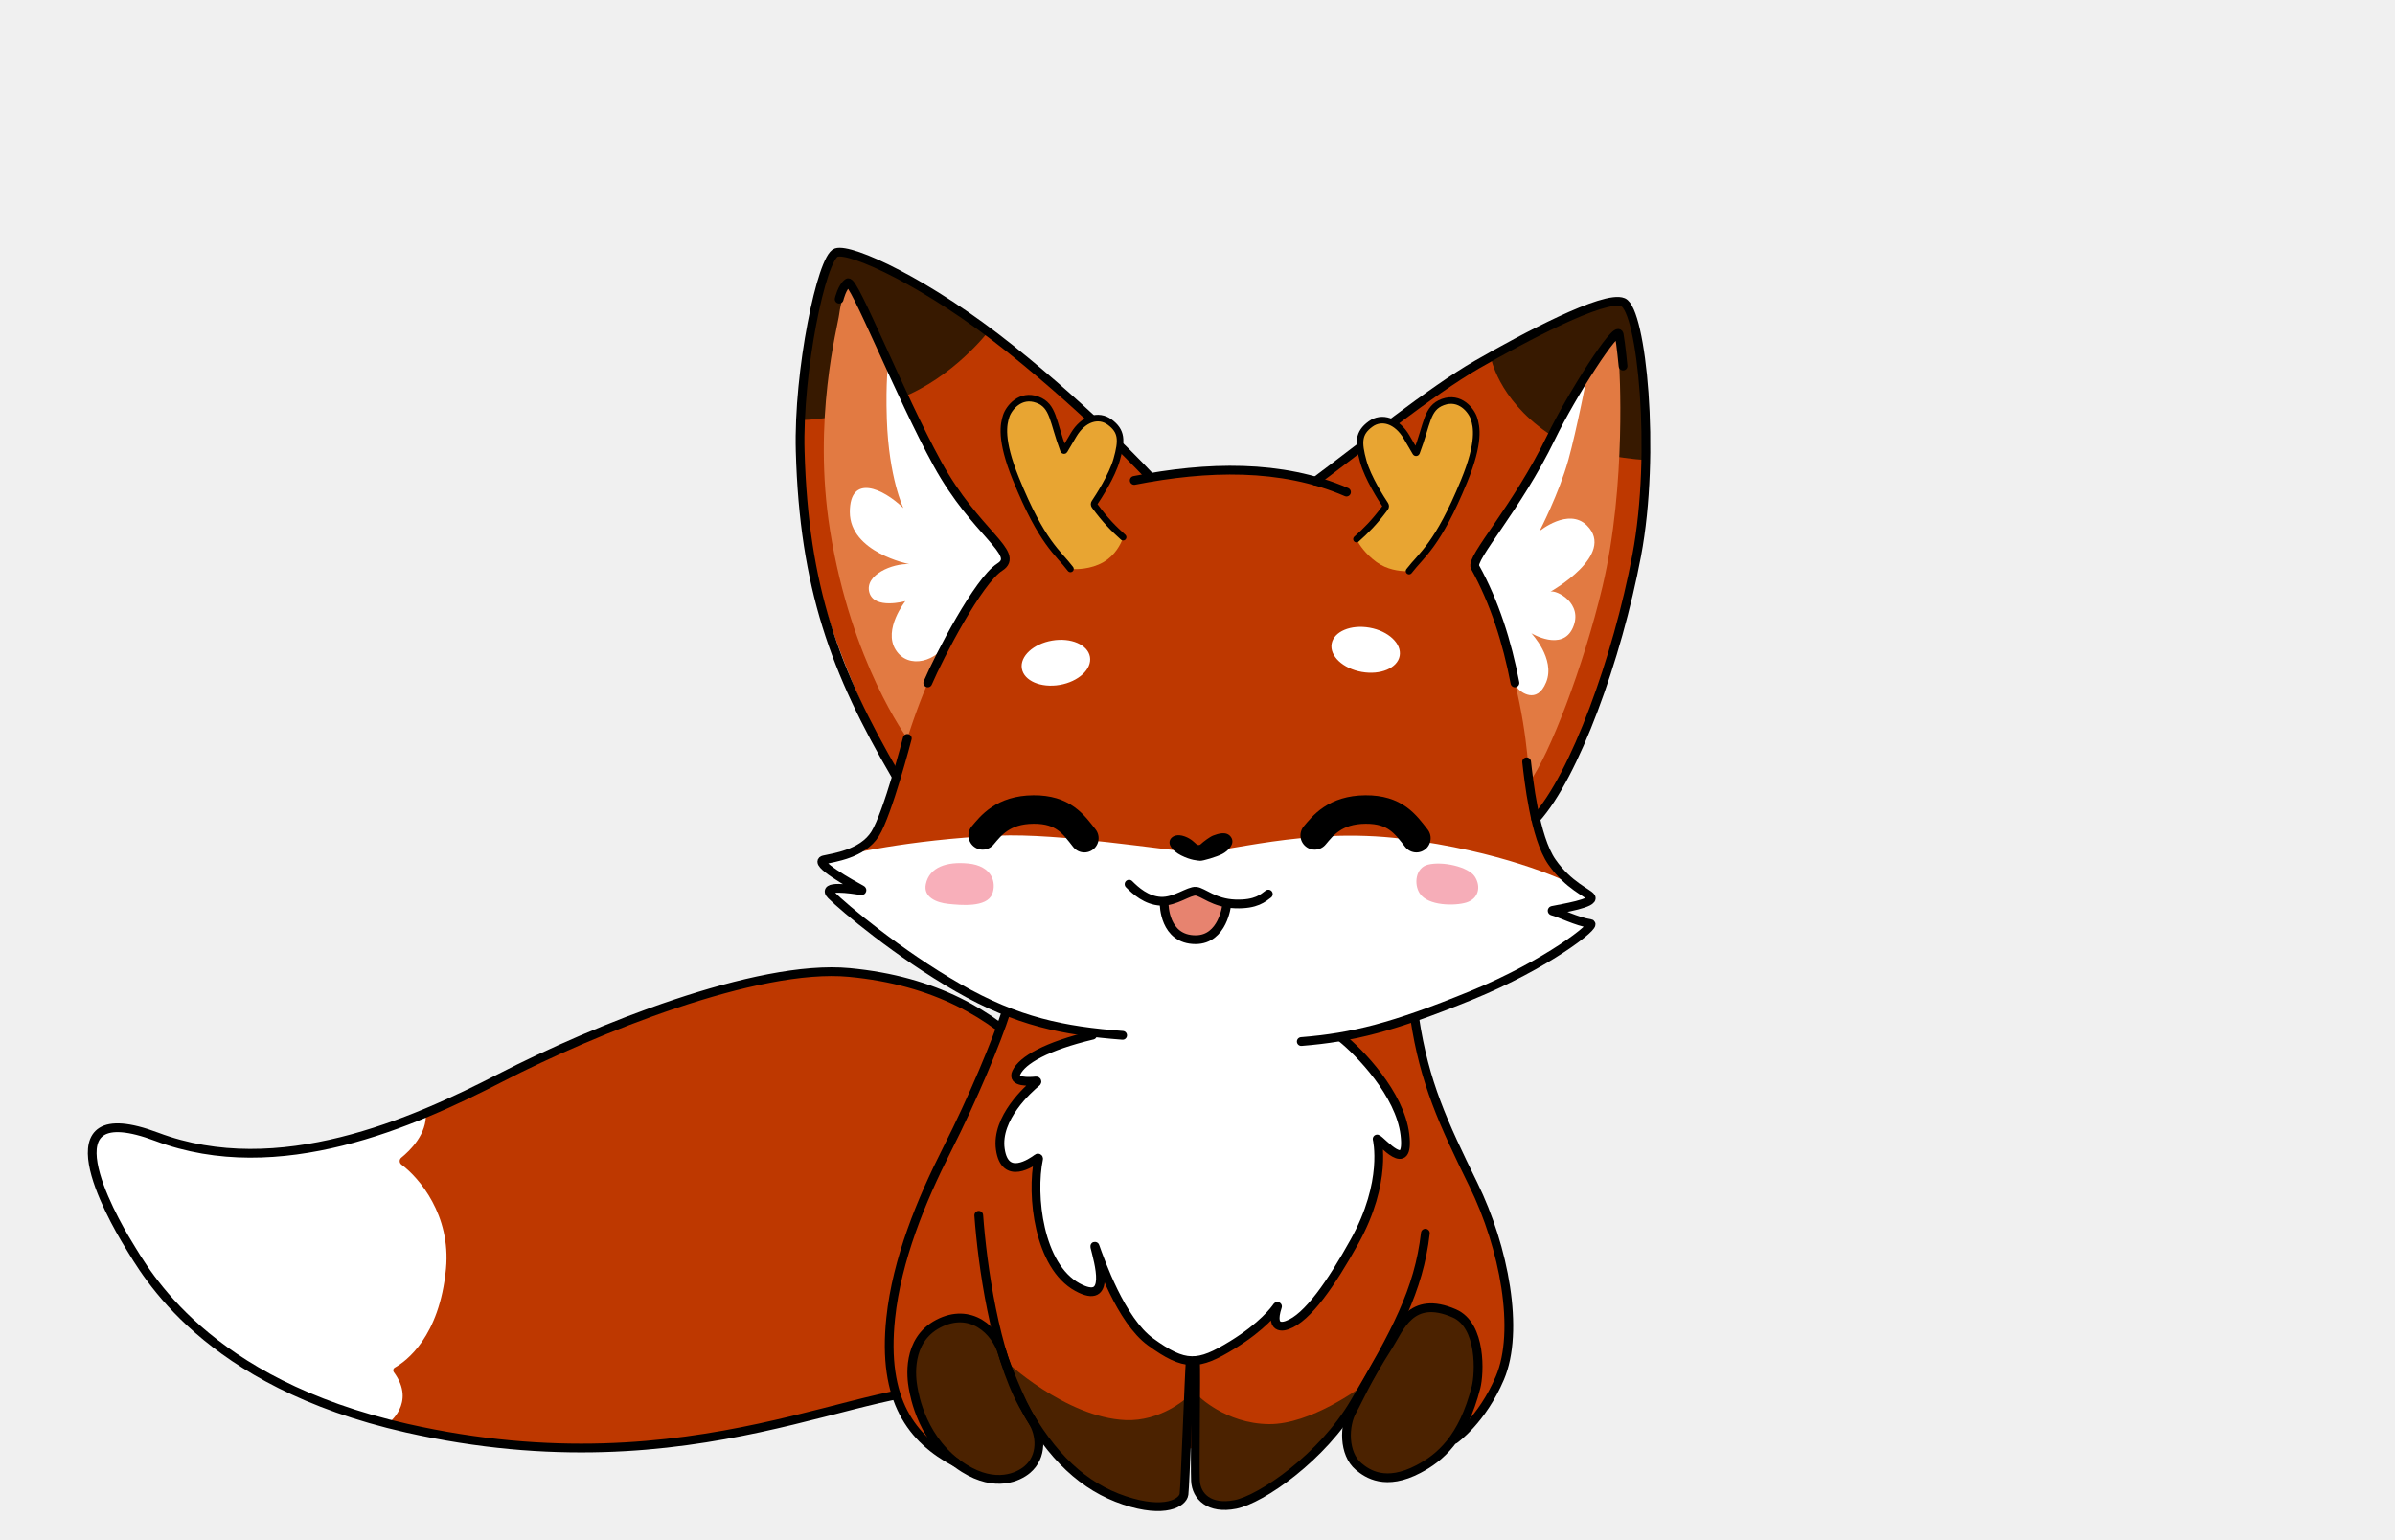
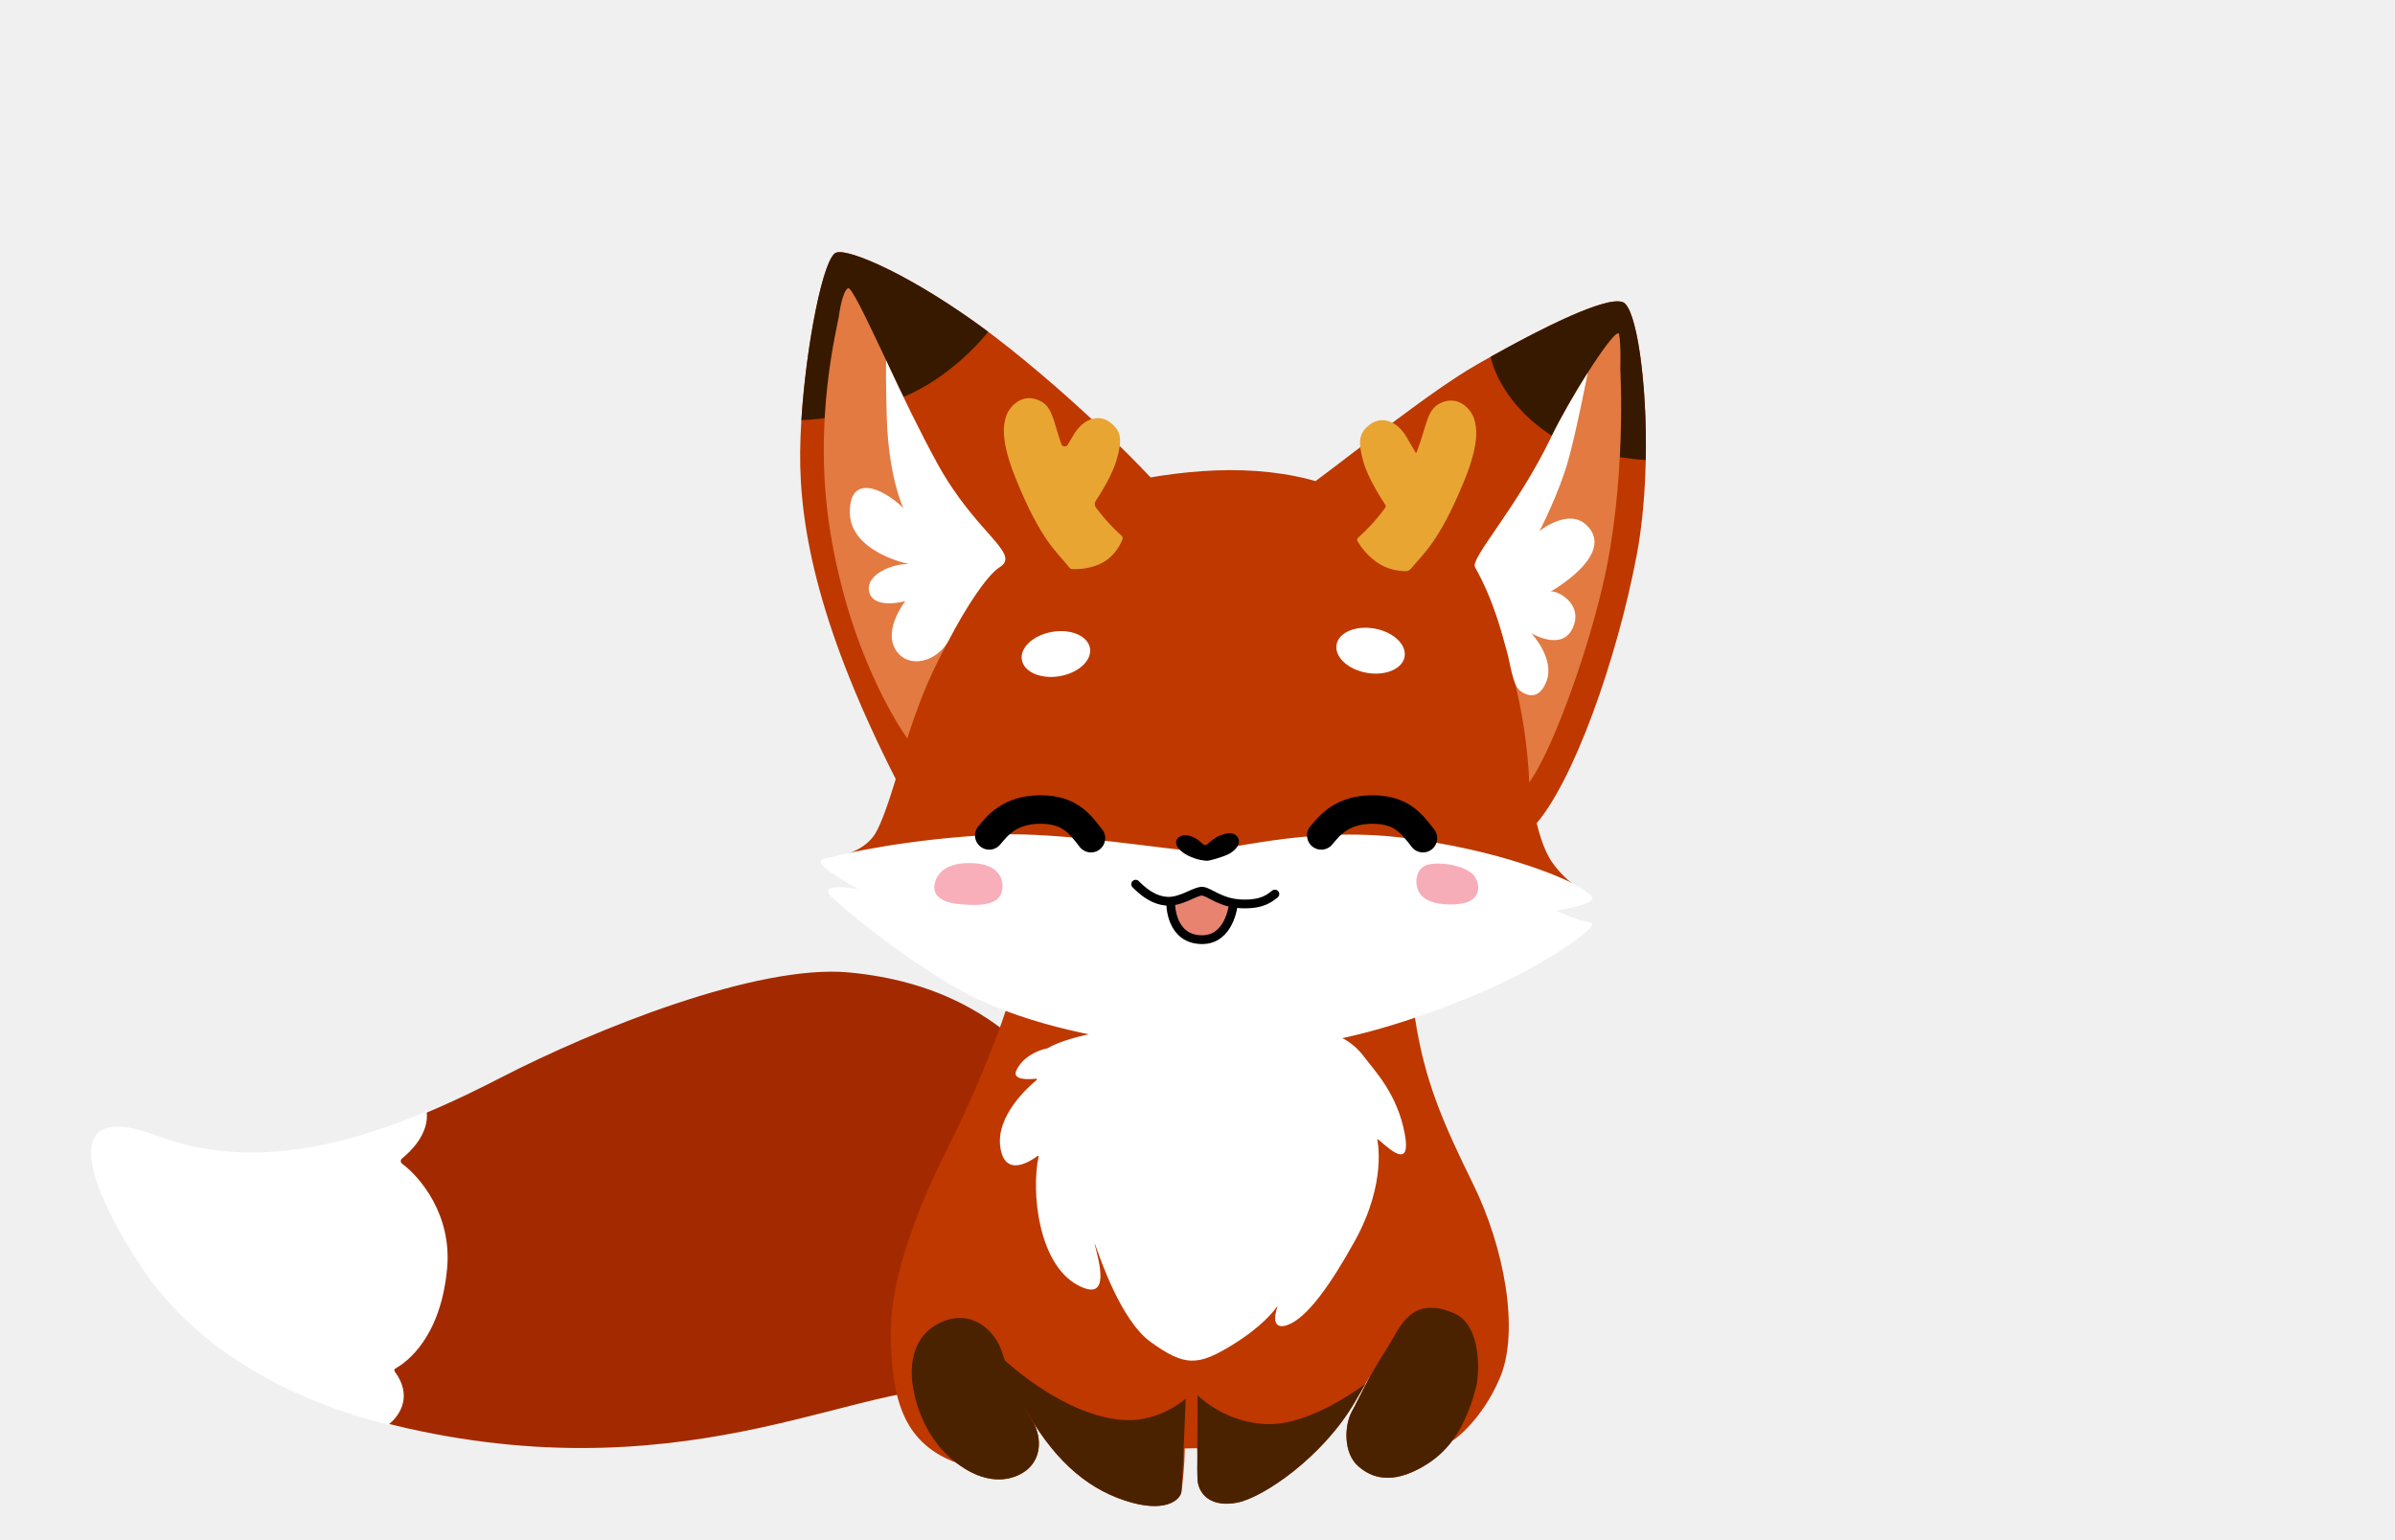
- <svg xmlns="http://www.w3.org/2000/svg" id="tails_-_vector" version="1.1" viewBox="0 0 1093.09 702.91">
+ <svg xmlns="http://www.w3.org/2000/svg" id="animated__x28_vector_x29_" version="1.1" viewBox="0 0 1093.09 702.91">
  <defs>
    <style>
      .st0 {
        fill: #e7836f;
      }

      .st1 {
        fill: #e8a532;
      }

      .st2 {
        fill: #f8afba;
      }

      .st3 {
+         stroke: #fff;
+         stroke-miterlimit: 10;
+       }
+ 
+       .st3, .st4 {
        fill: #fff;
      }

-       .st4 {
+       .st5 {
        fill: #e27a42;
      }

-       .st5 {
-         stroke-width: 3px;
+       .st6 {
+         stroke-width: 4px;
      }

-       .st5, .st6, .st7 {
+       .st6, .st7 {
        fill: none;
        stroke: #000;
        stroke-linecap: round;
        stroke-linejoin: round;
      }

-       .st6 {
-         stroke-width: 4px;
+       .st8 {
+         fill: #be3800;
      }

-       .st8 {
+       .st9 {
        fill: #f6adb8;
      }

-       .st9 {
+       .st10 {
        fill: #be3800;
      }

-       .st10 {
+       .st11 {
        fill: #4b2200;
      }

-       .st11 {
+       .st12 {
        fill: #371900;
+       }
+ 
+       .st13 {
+         fill: #a32a00;
      }

      .st7 {
        stroke-width: 13px;
      }
    </style>
  </defs>
-   <g id="_x31_41" data-name="_x31_4">
-     <path class="st9" d="M523.59,668.97c6-31,11-93-11-128s-46.27-89.56-125-97c-42.05-3.97-116.52,26.09-159.05,48.03-39.9,20.59-101.35,47.95-157,27-51.98-19.57-21,36-13,49s34.95,63.24,127,84c133,30,211.66-24.54,254-17,73.83,13.15,72.84,35.58,72.84,35.58l11.21-1.61Z" />
-     <path class="st3" d="M194.32,508.14c-38.67,16.09-81.67,26.34-122.78,10.86-51.98-19.57-21,36-13,49s33.27,60.11,118.49,81.95c0,0,13.13-9.33,2.76-23.44-.55-.74-.35-1.73.45-2.18,5.13-2.88,20.37-13.97,23.31-45.09,2.31-24.45-12.23-41.56-20.31-47.54-1.06-.78-1.11-2.34-.09-3.17,3.98-3.22,11.85-10.84,11.18-20.41Z" />
-     <path class="st6" d="M523.59,668.97c6-31,11-93-11-128s-46.27-89.56-125-97c-42.05-3.97-116.52,26.09-159.05,48.03-39.9,20.59-101.35,47.95-157,27-51.98-19.57-21,36-13,49s34.95,63.24,127,84c133,30,211.66-24.54,254-17,73.83,13.15,72.84,35.58,72.84,35.58l11.21-1.61Z" />
-     <path class="st9" d="M586.1,477.56c-34.29,2.27-61.54-1.21-61.54-1.21-17.84-2.36-42.68-6.73-65.42-15.29v-.03c-4.1,12.97-15.1,40.47-26.93,63.8-11.83,23.33-26.17,58-25.67,84.83s4.5,48.67,29.73,58.04l4.76,3.23c13.91,8.2,23.95,3.25,27.8.01,7.05-5.94,6.38-15.94,2.21-22.44l-4.16-7.17c13,23.83,27.83,37.5,46.33,43.67,18.5,6.17,25.5-.17,26-4s1.47-11.63,1.5-19.72l5.73-.11c.42,7.12-.24,6.83.1,14,.33,7.17,6.33,13.17,18.17,10.83,11.83-2.33,38.86-20.7,53.5-45.67,2.57-4.39,4.99-8.54,7.26-12.5l-5.45,10.73c-1.08,2.15-1.95,3.92-2.81,5.44-3.81,6.72-4.16,19.61,2.89,25.56,3.93,3.32,12.28,9.04,27.33,1.11,5.02-2.64,10.31-6.28,15.08-12.5.57-.74,1.36-1.05,1.36-1.05,0,0,12.44-8.67,20.67-28,9.14-21.49,2-59.56-12.09-88.3-13.79-28.13-22.35-47.48-26.77-76.89,0,0-30.21,11.68-59.59,13.63Z" />
-     <g>
-       <path class="st10" d="M546.61,637c-.08,14.5-.28,33.55-.07,38.17.33,7.17,6.33,13.17,18.17,10.83,11.83-2.33,38.86-20.7,53.5-45.67,1.69-2.88,3.31-5.66,4.87-8.35.03-.05-.02-.1-.07-.07-2.32,1.75-24.86,18.41-43.8,18.26-20-.17-32.6-13.17-32.6-13.17Z" />
-       <path class="st10" d="M458.48,620.95c2.37,7.46,5.15,14.42,8.4,20.38,13,23.83,27.83,37.5,46.33,43.67,18.5,6.17,25.5-.17,26-4,.33-2.53,1.24-25.33,1.96-42.44,0,0-11.64,10.44-27.46,9.77-27.5-1.17-55.23-27.38-55.23-27.38Z" />
+   <g id="static_happy">
+     <g id="tail_static">
+       <path id="tail_base" class="st13" d="M523.59,668.97c6-31,11-93-11-128s-46.27-89.56-125-97c-42.05-3.97-116.52,26.09-159.05,48.03-39.9,20.59-101.35,47.95-157,27-51.98-19.57-21,36-13,49s34.95,63.24,127,84c133,30,211.66-24.54,254-17,73.83,13.15,72.84,35.58,72.84,35.58l11.21-1.61Z" />
+       <path id="tail_white" class="st3" d="M194.32,508.14c-38.67,16.09-81.67,26.34-122.78,10.86-51.98-19.57-21,36-13,49,7.75,12.59,33.27,60.11,118.49,81.95,0,0,13.13-9.33,2.76-23.44-.55-.74-.35-1.73.45-2.18,5.13-2.88,20.37-13.97,23.31-45.09,2.31-24.45-12.23-41.56-20.31-47.54-1.06-.78-1.11-2.34-.09-3.17,3.98-3.22,11.85-10.84,11.18-20.41Z" />
    </g>
-     <path class="st3" d="M478.21,478.56c-5.33,1-11.67,4.44-14.33,10.11-2.17,4.62,5.95,4.14,9.02,3.81.32-.03.49.36.24.57-3.83,3.16-18.64,16.38-16.6,30.62,2.07,14.5,14.25,6.15,16.96,4.09.22-.16.57,0,.51.26-3.47,16.62.02,48.98,17.74,58.63,15.84,8.62,9.53-11.77,7.88-18.61-.02-.09.11-.13.14-.04,2.36,6.56,11.83,34.85,25.35,44.63,15.67,11.33,21.61,11.04,37.34,1.37,13.79-8.47,19.33-15.92,20.49-17.63.04-.06.12,0,.1.06-3.99,12.15,4.48,8.51,4.48,8.51,9.25-3.23,20.2-19.29,30.66-38.11,15.19-27.33,10.34-46.83,10.34-46.83,2,.67,16,16.67,12.67-2-3.33-18.67-14-29.33-18.73-35.67s-10.2-8.53-10.2-8.53c0,0-31.41-5.59-70.24-5.59-48.57,0-63.83,10.33-63.83,10.33Z" />
-     <g>
-       <path class="st10" d="M457.61,618.13c-3.18-10.95-14.73-21.46-29.4-13.8-14.67,7.67-12.17,25.17-11.5,29,.67,3.83,4.17,25,23.33,37,14.42,9.03,24.85,3.92,28.78.61,7.05-5.94,6.38-15.94,2.21-22.44-5.47-8.54-12.5-27.18-13.43-30.37Z" />
-       <path class="st10" d="M633.7,614.47c5.11-7.99,10.1-23.58,30.07-14.85,12.56,5.49,11.5,27.49,9.91,33.71-6.01,23.57-16.63,32.27-26.24,37.33-15.05,7.93-23.4,2.2-27.33-1.11-7.05-5.94-6.7-18.84-2.89-25.56,2.93-5.16,6.05-13.2,16.48-29.53Z" />
+     <g id="body">
+       <g id="body_base">
+         <path class="st10" d="M586.1,477.56c-34.29,2.27-61.54-1.21-61.54-1.21-17.84-2.36-42.68-6.73-65.42-15.29v-.03c-4.1,12.97-15.1,40.47-26.93,63.8-11.83,23.33-26.17,58-25.67,84.83s4.5,48.67,29.73,58.04l4.76,3.23c13.91,8.2,23.95,3.25,27.8.01,7.05-5.94,6.38-15.94,2.21-22.44l-4.16-7.17c13,23.83,27.83,37.5,46.33,43.67,18.5,6.17,25.5-.17,26-4s1.47-11.63,1.5-19.72l5.73-.11c.42,7.12-.24,6.83.1,14,.33,7.17,6.33,13.17,18.17,10.83,11.83-2.33,38.86-20.7,53.5-45.67,2.57-4.39,4.99-8.54,7.26-12.5l-5.45,10.73c-1.08,2.15-1.95,3.92-2.81,5.44-3.81,6.72-4.16,19.61,2.89,25.56,3.93,3.32,12.28,9.04,27.33,1.11,5.02-2.64,10.31-6.28,15.08-12.5.57-.74,1.36-1.05,1.36-1.05,0,0,12.44-8.67,20.67-28,9.14-21.49,2-59.56-12.09-88.3s-22.35-47.48-26.77-76.89c0,0-30.21,11.68-59.59,13.63Z" />
+       </g>
+       <g id="feet_front">
+         <path class="st11" d="M546.61,637c-.08,14.5-.28,33.55-.07,38.17.33,7.17,6.33,13.17,18.17,10.83,11.83-2.33,38.86-20.7,53.5-45.67,1.69-2.88,3.31-5.66,4.87-8.35.03-.05-.02-.1-.07-.07-2.32,1.75-24.86,18.41-43.8,18.26-20-.17-32.6-13.17-32.6-13.17Z" />
+         <path class="st11" d="M458.48,620.95c2.37,7.46,5.15,14.42,8.4,20.38,13,23.83,27.83,37.5,46.33,43.67,18.5,6.17,25.5-.17,26-4,.33-2.53,1.24-25.33,1.96-42.44,0,0-11.64,10.44-27.46,9.77-27.5-1.17-55.23-27.38-55.23-27.38Z" />
+       </g>
+       <path id="chest" class="st4" d="M478.21,478.56c-5.33,1-11.67,4.44-14.33,10.11-2.17,4.62,5.95,4.14,9.02,3.81.32-.03.49.36.24.57-3.83,3.16-18.64,16.38-16.6,30.62,2.07,14.5,14.25,6.15,16.96,4.09.22-.16.57,0,.51.26-3.47,16.62.02,48.98,17.74,58.63,15.84,8.62,9.53-11.77,7.88-18.61-.02-.09.11-.13.14-.04,2.36,6.56,11.83,34.85,25.35,44.63,15.67,11.33,21.61,11.04,37.34,1.37,13.79-8.47,19.33-15.92,20.49-17.63.04-.06.12,0,.1.06-3.99,12.15,4.48,8.51,4.48,8.51,9.25-3.23,20.2-19.29,30.66-38.11,15.19-27.33,10.34-46.83,10.34-46.83,2,.67,16,16.67,12.67-2-3.33-18.67-14-29.33-18.73-35.67-4.73-6.33-10.2-8.53-10.2-8.53,0,0-31.41-5.59-70.24-5.59-48.57,0-63.83,10.33-63.83,10.33Z" />
+       <g id="feet_back">
+         <path class="st11" d="M457.61,618.13c-3.18-10.95-14.73-21.46-29.4-13.8-14.67,7.67-12.17,25.17-11.5,29,.67,3.83,4.17,25,23.33,37,14.42,9.03,24.85,3.92,28.78.61,7.05-5.94,6.38-15.94,2.21-22.44-5.47-8.54-12.5-27.18-13.43-30.37Z" />
+         <path class="st11" d="M633.7,614.47c5.11-7.99,10.1-23.58,30.07-14.85,12.56,5.49,11.5,27.49,9.91,33.71-6.01,23.57-16.63,32.27-26.24,37.33-15.05,7.93-23.4,2.2-27.33-1.11-7.05-5.94-6.7-18.84-2.89-25.56,2.93-5.16,6.05-13.2,16.48-29.53Z" />
+       </g>
    </g>
-     <path class="st9" d="M671.16,454.58c34.92-14.28,58.02-32.45,54.72-32.92-6.22-.89-14.17-5.01-17.37-5.75-.15-.04-.15-.25,0-.28,4.39-.94,19.48-3.25,17.59-6.08-1.33-2-10.19-5.15-17.78-16-7.93-11.34-10.67-38.22-11.56-45.78l4.12,26.07c17.78-19.56,37.22-73.19,46.11-120.3,8.89-47.11,2.22-112-6.22-115.56-8.44-3.56-45.78,16.44-66.67,28.44-20.89,12-52.89,37.78-73.66,53.22l14.1,5.01c-29.78-12.89-63.8-11.8-96.89-5.33l7.48-1.36s-26.14-28.42-63.92-58.64c-37.78-30.22-72.89-46.22-79.56-44s-16,54.22-16.44,90.67c-.44,36.44,9.04,80.15,43.56,148l5.33-16.89s-8.89,34.22-14.67,43.56c-5.78,9.33-19.27,10.88-23.44,11.9-5.08,1.24,12.4,11,17.3,13.66.23.12.1.46-.15.42-4.58-.78-18.58-2.83-13.72,2.03,5.78,5.78,30.67,26.67,57.78,42.22,27.11,15.56,57.7,19.09,83.75,23.4,12.96,2.14,34.59,3.55,63.91,1.95,34.49-1.89,68.29-14.3,86.28-21.65Z" />
-     <path class="st3" d="M717.67,403.83c4.61,2.47,7.66,4.57,8.43,5.72,1.89,2.83-13.2,5.14-17.59,6.08-.15.03-.15.25,0,.28,3.2.73,11.15,4.86,17.37,5.75,3.3.47-19.79,18.69-54.72,32.92-35.39,14.42-61.52,20.83-85.05,22.97-34.22,3.11-61.54-1.21-61.54-1.21-23.85-3.16-60.24-9.91-87.35-25.46-27.11-15.56-52-36.44-57.78-42.22-4.86-4.86,9.14-2.8,13.72-2.03.25.04.37-.3.15-.42-4.91-2.66-22.39-12.42-17.3-13.66,1.67-.41,4.82-.9,8.38-1.94,0,0,29.98-7.31,70.86-9.09,28.46-1.23,76.11,6.68,90.3,7.57,12.34.78,49.68-11.71,94.51-6.13s72.75,18.24,77.62,20.85Z" />
-     <g>
-       <path class="st11" d="M680.37,162.88c21.36-11.98,52.74-28.11,60.4-24.88,6,2.52,11.09,35.96,10.37,72.01,0,0-28.79-1.29-44.92-12.45-22.78-15.78-25.85-34.67-25.85-34.67Z" />
-       <path class="st11" d="M365.77,191.78c2.17-34.41,10.05-74.51,15.89-76.45,6.06-2.02,35.64,11.02,69.35,36.12,0,0-15.77,20.74-40.02,30.32-25.33,10.01-45.22,10.01-45.22,10.01Z" />
-     </g>
-     <g>
-       <path class="st4" d="M691.43,311.78c-4.74-19.31-9.39-37.04-18.22-52.89-2.22-3.99,19.11-26.91,34.67-59.11,9.34-19.34,30.22-52,31.11-47.11s0,13.78,0,13.78c0,0,3.56,54.31-7.62,101.41-8.64,36.41-24.28,77.06-33.44,89.38,0,0-.27-20.13-6.5-45.46Z" />
-       <path class="st4" d="M382.99,143.58s1.33-10.22,4-12,23.56,48.64,40.89,80.19c17.48,31.82,38.22,40.89,28.44,47.11-9.78,6.22-27.56,40.44-32.89,52.89-5.33,12.44-9.33,25.33-9.33,25.33,0,0-25.64-34.58-35.27-94.96-8.08-50.64,3.53-93.21,4.16-98.57Z" />
-     </g>
-     <g>
-       <path class="st3" d="M405.43,165.61c7,15.33,15.05,32.69,22.45,46.16,17.48,31.82,38.22,40.89,28.44,47.11-6.26,3.98-16.03,19.33-23.26,33.33-5.08,9.84-18.52,13.71-24.3,4.41-5.78-9.29,4.44-22.18,4.44-22.18,0,0-14.22,4-16.44-4-2.22-8,10.67-13.33,18.22-12.89,0,0-27.12-5.33-27.11-23.79,0-17.55,15.11-10.93,24.44-1.79,0,0-6.67-13.77-7.56-40.64-.57-17.33.66-25.72.66-25.72Z" />
-       <path class="st3" d="M715.79,210.01c-4.27,15.38-13.14,32.44-13.14,32.44,0,0,13.23-10.88,21.62-2.56,13.47,13.37-16.61,30.22-16.61,30.22,2.67-.89,15.11,5.33,10.22,16.44-4.89,11.11-18.99,2.54-18.99,2.54,0,0,11.12,11.68,6.79,22.35-4.33,10.67-12.02,3.78-12.02,3.78-3.31-2.57-3.83-10.24-4.32-15.32-.65-6.7-7.29-25.17-16.12-41.01-2.22-3.99,19.11-26.91,34.67-59.11,4.21-8.71,10.75-20.11,16.76-29.58,0,0-5.03,26.05-8.85,39.81Z" />
-     </g>
-     <g>
-       <path class="st6" d="M408.77,354c-27.63-47.29-41.82-85.72-43.56-148-1.02-36.43,9.78-88.44,16.44-90.67s41.78,13.78,79.56,44c37.78,30.22,63.92,58.64,63.92,58.64" />
-       <path class="st6" d="M517.66,219.33c33.09-6.47,67.11-7.56,96.89,5.33" />
-       <path class="st6" d="M600.45,219.66c20.77-15.44,52.77-41.22,73.66-53.22,20.89-12,58.22-32,66.67-28.44,8.44,3.56,15.11,68.44,6.22,115.56-8.89,47.11-28.33,100.74-46.11,120.3" />
-       <path class="st6" d="M691.43,311.78c-3.56-18.67-9.39-37.04-18.22-52.89-2.22-3.99,19.11-26.91,34.67-59.11,9.34-19.34,30.22-52,31.11-47.11s1.78,14.44,1.78,14.44" />
-       <path class="st6" d="M593.9,475.51c23.56-1.89,41.87-6.51,77.26-20.92,34.94-14.23,58.02-32.45,54.72-32.92-6.22-.89-14.17-5.01-17.37-5.75-.15-.04-.15-.25,0-.28,4.39-.94,19.48-3.25,17.59-6.08-1.33-2-10.19-5.15-17.78-16-7.93-11.34-10.67-38.22-11.56-45.78" />
-       <path class="st6" d="M414.1,337.11s-8.89,34.22-14.67,43.56c-5.78,9.33-19.27,10.88-23.44,11.9-5.08,1.24,12.4,11,17.3,13.66.23.12.1.46-.15.42-4.58-.78-18.58-2.83-13.72,2.03,5.78,5.78,30.67,26.67,57.78,42.22,27.11,15.56,48.18,19.72,75.17,21.78" />
-       <path class="st6" d="M423.43,311.78c5.33-12.44,23.11-46.67,32.89-52.89,9.78-6.22-10.96-15.29-28.44-47.11-17.33-31.56-38.22-84.44-40.89-82.67-2.67,1.78-4,7.47-4,7.47" />
-       <path class="st6" d="M459.16,462.03c-4.11,12.97-15.11,39.47-26.95,62.8-11.83,23.33-22.85,50.19-25.68,76.88-4,37.67,9.6,55.4,29.74,66" />
-       <path class="st6" d="M446.71,554.83c1.67,22.67,7.17,62.67,20.17,86.5s27.83,37.5,46.33,43.67c18.5,6.17,26.68,1.02,27.18-2.82s2.33-54.33,2.83-60.83" />
-       <path class="st6" d="M545.63,621.18c.33,5.83-.33,47.67,0,54.83.33,7.17,6.33,13.17,18.17,10.83,11.83-2.33,39.77-21.54,54.41-46.51,18.67-31.83,29.33-51.17,32.33-77.33" />
-       <path class="st6" d="M457.61,618.13c-3.18-10.95-14.73-21.46-29.4-13.8-14.67,7.67-12.17,25.17-11.5,29,.67,3.83,4.17,25,23.33,37,14.42,9.03,24.85,3.92,28.78.61,7.05-5.94,6.38-15.94,2.21-22.44-5.47-8.54-12.5-27.18-13.43-30.37Z" />
-       <path class="st6" d="M645.69,464.93c4.42,29.4,12.98,47.75,26.77,75.89,14.09,28.74,21.23,66.8,12.09,88.3-8.22,19.33-20.67,28-20.67,28" />
-       <path class="st6" d="M633.7,614.47c5.11-7.99,10.1-23.58,30.07-14.85,12.56,5.49,11.5,27.49,9.91,33.71-6.01,23.57-16.63,32.27-26.24,37.33-15.05,7.93-23.4,2.2-27.33-1.11-7.05-5.94-6.7-18.84-2.89-25.56,2.93-5.16,6.05-13.2,16.48-29.53Z" />
-       <path class="st6" d="M612.28,473.81c8.05,6.44,26.7,25.56,28.93,44.19,2.25,18.83-10.67,2.67-12.67,2,0,0,4.85,19.49-10.34,46.83-10.46,18.83-21.41,34.88-30.66,38.11,0,0-8.47,3.64-4.48-8.51.02-.06-.06-.11-.1-.06-1.16,1.71-6.7,9.16-20.49,17.63-15.73,9.67-21.68,9.96-37.34-1.37-13.52-9.78-23-37.07-25.35-43.63-.03-.09-.17-.05-.14.04,1.65,6.84,7.96,27.22-7.88,18.61-17.72-9.64-21.21-42-17.74-58.63.06-.27-.3-.43-.51-.26-2.71,2.06-14.89,10.41-16.96-4.09-2.03-14.24,12.77-27.46,16.6-30.62.25-.2.08-.6-.24-.57-3.08.33-11.2.81-9.02-3.81,2.67-5.67,13.67-12.06,34.75-17.06" />
-     </g>
-     <path class="st2" d="M441.88,394.22c-9.74-.96-17.71,1.63-19.33,9.44-1.22,5.89,4.78,8.44,10.3,9s17.48,1.78,20-4.49c2.07-5.16,0-12.87-10.96-13.96Z" />
-     <path class="st8" d="M651.64,394.77c6.67-1.71,18.48.92,21.43,5.38s1.91,10.11-3.83,11.88c-5.1,1.58-17.48,1.64-21.27-4.17-2.77-4.25-1.88-11.67,3.67-13.09Z" />
-     <g>
-       <path d="M548.04,385.41c-.53.51-1.35.52-1.92.05-.94-.78-2.35-2.47-5.35-3.58-3.46-1.28-5.69-.17-6.56,1.22-1.44,2.33.87,5.42,4.89,7.44,4.46,2.25,7.56,2.33,8.67,2.44s7.56-1.78,10.11-3.11,6-4.59,4-7.63-6.06-1.56-8.17-.78c-1.44.53-4.44,2.76-5.67,3.93Z" />
-       <g id="Happy_face">
-         <g id="happy_eyes">
-           <path class="st7" d="M494.92,382.67c-5-6.38-9.64-13.18-23.21-13.09-14.04.09-19.54,7.5-23.21,11.83" />
-           <path class="st7" d="M646.45,382.67c-5-6.38-9.64-13.18-23.21-13.09-14.04.09-19.54,7.5-23.21,11.83" />
+     <g id="head">
+       <g id="head_base">
+         <path class="st8" d="M671.16,454.58c34.92-14.28,58.02-32.45,54.72-32.92-6.22-.89-14.17-5.01-17.37-5.75-.15-.04-.15-.25,0-.28,4.39-.94,19.48-3.25,17.59-6.08-1.33-2-10.19-5.15-17.78-16-7.93-11.34-10.67-38.22-11.56-45.78l3.47,29.34c17.78-19.56,37.86-76.46,46.75-123.57,8.89-47.11,2.22-112-6.22-115.56-8.44-3.56-45.78,16.44-66.67,28.44-20.89,12-52.89,37.78-73.66,53.22l14.1,5.01c-29.78-12.89-63.8-11.8-96.89-5.33l7.48-1.36s-26.14-28.42-63.92-58.64c-37.78-30.22-72.89-46.22-79.56-44s-16,54.22-16.44,90.67c-.44,36.44,9.38,82.38,43.9,150.24l4.99-19.13s-8.89,34.22-14.67,43.56c-5.78,9.33-19.27,10.88-23.44,11.9-5.08,1.24,12.4,11,17.3,13.66.23.12.1.46-.15.42-4.58-.78-18.58-2.83-13.72,2.03,5.78,5.78,30.67,26.67,57.78,42.22,27.11,15.56,57.7,19.09,83.75,23.4,12.96,2.14,34.59,3.55,63.91,1.95,34.49-1.89,68.29-14.3,86.28-21.65Z" />
+       </g>
+       <g id="face_white">
+         <path class="st3" d="M717.67,403.83c4.61,2.47,7.66,4.57,8.43,5.72,1.89,2.83-13.2,5.14-17.59,6.08-.15.03-.15.25,0,.28,3.2.73,11.15,4.86,17.37,5.75,3.3.47-19.79,18.69-54.72,32.92-35.39,14.42-61.52,20.83-85.05,22.97-34.22,3.11-61.54-1.21-61.54-1.21-23.85-3.16-60.24-9.91-87.35-25.46-27.11-15.56-52-36.44-57.78-42.22-4.86-4.86,9.14-2.8,13.72-2.03.25.04.37-.3.15-.42-4.91-2.66-22.39-12.42-17.3-13.66,1.67-.41,4.82-.9,8.38-1.94,0,0,29.98-7.31,70.86-9.09,28.46-1.23,76.11,6.68,90.3,7.57,12.34.78,49.68-11.71,94.51-6.13,44.82,5.57,72.75,18.24,77.62,20.85Z" />
+       </g>
+       <g id="ears">
+         <g id="ears_tips">
+           <path class="st12" d="M680.37,162.88c21.36-11.98,52.74-28.11,60.4-24.88,6,2.52,11.09,35.96,10.37,72.01,0,0-28.79-1.29-44.92-12.45-22.78-15.78-25.85-34.67-25.85-34.67Z" />
+           <path class="st12" d="M365.77,191.78c2.17-34.41,10.05-74.51,15.89-76.45,6.06-2.02,35.64,11.02,69.35,36.12,0,0-15.77,20.74-40.02,30.32-25.33,10.01-45.22,10.01-45.22,10.01Z" />
        </g>
-         <g id="happy_mouth">
-           <path class="st0" d="M531.33,412.69s-.08,16.31,14.34,16.31c12.53,0,14.19-15.84,14.19-15.84l-13.99-6.27-14.55,5.8Z" />
-           <path class="st6" d="M531.33,412.69s-.08,16.31,14.34,16.31c12.53,0,14.19-15.84,14.19-15.84" />
-           <path class="st6" d="M515.32,403.67c3,3,7.89,7.44,14.44,7.78s12.89-4.89,16.11-4.56,8.22,5.44,17.89,5.78,12.78-2.78,15.11-4.5" />
+         <g id="ears_inner">
+           <path class="st5" d="M691.43,311.78c-4.74-19.31-9.39-37.04-18.22-52.89-2.22-3.99,19.11-26.91,34.67-59.11,9.34-19.34,30.22-52,31.11-47.11s.54,16,.54,16c0,0,3.02,52.09-8.16,99.19-8.64,36.41-24.28,77.06-33.44,89.38,0,0-.27-20.13-6.5-45.46Z" />
+           <path class="st5" d="M382.99,143.58s1.33-10.22,4-12c2.67-1.78,23.56,48.64,40.89,80.19,17.48,31.82,38.22,40.89,28.44,47.11-9.78,6.22-27.56,40.44-32.89,52.89-5.33,12.44-9.33,25.33-9.33,25.33,0,0-25.64-34.58-35.27-94.96-8.08-50.64,3.53-93.21,4.16-98.57Z" />
+         </g>
+         <g id="ears_white">
+           <path class="st4" d="M404.43,164.61c7,15.33,16.05,33.69,23.45,47.16,17.48,31.82,38.22,40.89,28.44,47.11-6.26,3.98-16.03,19.33-23.26,33.33-5.08,9.84-18.52,13.71-24.3,4.41s4.44-22.18,4.44-22.18c0,0-14.22,4-16.44-4-2.22-8,10.67-13.33,18.22-12.89,0,0-27.12-5.33-27.11-23.79,0-17.55,15.11-10.93,24.44-1.79,0,0-6.67-13.77-7.56-40.64-.57-17.33-.34-26.72-.34-26.72Z" />
+           <path class="st4" d="M715.79,210.01c-4.27,15.38-13.14,32.44-13.14,32.44,0,0,13.23-10.88,21.62-2.56,13.47,13.37-16.61,30.22-16.61,30.22,2.67-.89,15.11,5.33,10.22,16.44-4.89,11.11-18.99,2.54-18.99,2.54,0,0,11.12,11.68,6.79,22.35-4.33,10.67-12.02,3.78-12.02,3.78-3.31-2.57-4.45-12.77-5.84-17.68-2.63-9.27-5.77-22.8-14.6-38.65-2.22-3.99,19.11-26.91,34.67-59.11,4.21-8.71,10.75-20.11,16.76-29.58,0,0-5.03,26.05-8.85,39.81Z" />
+         </g>
+       </g>
+       <g id="cheeks">
+         <path class="st2" d="M445.88,394.22c-9.74-.96-17.71,1.63-19.33,9.44-1.22,5.89,4.78,8.44,10.3,9,5.74.58,17.48,1.78,20-4.49,2.07-5.16,0-12.87-10.96-13.96Z" />
+         <path class="st9" d="M651.64,394.77c6.67-1.71,18.48.92,21.43,5.38s1.91,10.11-3.83,11.88c-5.1,1.58-17.48,1.64-21.27-4.17-2.77-4.25-1.88-11.67,3.67-13.09Z" />
+       </g>
+       <g id="eyebrows">
+         <ellipse class="st4" cx="625.48" cy="297.03" rx="10.26" ry="15.77" transform="translate(223.22 860.62) rotate(-79.88)" />
+         <ellipse class="st4" cx="481.93" cy="298.57" rx="15.77" ry="10.26" transform="translate(-43.68 86.13) rotate(-9.77)" />
+       </g>
+       <g id="antlers">
+         <g>
+           <path class="st1" d="M489.19,259.79c-.4-.02-.76-.23-1.01-.54-5.65-7.25-12.84-11.79-24.56-40.71-7.27-17.94-5.57-24.94-4.38-28.61,1.19-3.67,6.43-10.35,14.26-7.43,6.88,2.57,6.91,8.72,10.87,20.21.45,1.32,2.25,1.52,2.96.31.63-1.07,1.5-2.53,2.67-4.5,4.44-7.46,11.38-9.57,16.46-5.83,5.58,4.11,5.7,8.32,3.21,17.13-1.96,6.9-7.35,15.51-9.58,18.91-.6.9-.56,2.08.09,2.95,4.42,5.95,8.01,9.55,11.75,12.95.42.39.58.99.38,1.53-.79,2.1-3.24,7.36-8.75,10.51-5.82,3.33-12.33,3.24-14.35,3.12Z" />
+           <path class="st1" d="M619.74,245.57c3.95-3.56,7.72-7.31,12.48-13.77.29-.39.31-.93.04-1.33-1.73-2.59-7.92-12.2-10.03-19.76-2.45-8.82-2.31-13.03,3.29-17.11,5.11-3.72,12.03-1.58,16.43,5.91,2.73,4.64,3.76,6.42,4.15,7.1.1.17.35.14.42-.04,5.08-13.31,4.57-20.27,12-23,7.84-2.88,13.05,3.82,14.22,7.5s2.83,10.68-4.52,28.59c-11.51,28.04-18.65,33.09-24.26,39.98-.61.75-1.53,1.16-2.49,1.14-2.72-.06-8.4-.64-13.26-4.2-5.17-3.79-7.79-7.97-8.71-9.66-.24-.44-.14-.99.23-1.32Z" />
        </g>
      </g>
    </g>
-     <g>
-       <g>
-         <path class="st1" d="M489.19,259.79c-.4-.02-.76-.23-1.01-.54-5.65-7.25-12.84-11.79-24.56-40.71-7.27-17.94-5.57-24.94-4.38-28.61s6.43-10.35,14.26-7.43c6.88,2.57,6.91,8.72,10.87,20.21.45,1.32,2.25,1.52,2.96.31.63-1.07,1.5-2.53,2.67-4.5,4.44-7.46,11.38-9.57,16.46-5.83,5.58,4.11,5.7,8.32,3.21,17.13-1.96,6.9-7.35,15.51-9.58,18.91-.6.9-.56,2.08.09,2.95,4.42,5.95,8.01,9.55,11.75,12.95.42.39.58.99.38,1.53-.79,2.1-3.24,7.36-8.75,10.51-5.82,3.33-12.33,3.24-14.35,3.12Z" />
-         <path class="st1" d="M619.74,245.57c3.95-3.56,7.72-7.31,12.48-13.77.29-.39.31-.93.04-1.33-1.73-2.59-7.92-12.2-10.03-19.76-2.45-8.82-2.31-13.03,3.29-17.11,5.11-3.72,12.03-1.58,16.43,5.91,2.73,4.64,3.76,6.42,4.15,7.1.1.17.35.14.42-.04,5.08-13.31,4.57-20.27,12-23,7.84-2.88,13.05,3.82,14.22,7.5,1.17,3.67,2.83,10.68-4.52,28.59-11.51,28.04-18.65,33.09-24.26,39.98-.61.75-1.53,1.16-2.49,1.14-2.72-.06-8.4-.64-13.26-4.2-5.17-3.79-7.79-7.97-8.71-9.66-.24-.44-.14-.99.23-1.32Z" />
-       </g>
-       <g>
-         <path class="st5" d="M488.56,259.74c-5.71-7.55-12.96-11.63-24.94-41.2-7.27-17.94-5.57-24.94-4.38-28.61s6.43-10.35,14.26-7.43c7.42,2.77,6.87,9.72,11.89,23.05.07.18.32.22.42.05.4-.68,1.44-2.46,4.18-7.08,4.44-7.46,11.38-9.57,16.46-5.83,5.58,4.11,5.7,8.32,3.21,17.13-2.14,7.54-8.38,17.13-10.12,19.71-.27.41-.26.94.03,1.34,4.97,6.81,8.87,10.64,13.03,14.38" />
-         <path class="st5" d="M643.09,260.73c5.74-7.53,13.01-11.57,25.13-41.08,7.35-17.9,5.69-24.92,4.52-28.59-1.17-3.67-6.38-10.38-14.22-7.5-7.44,2.73-6.92,9.68-12,23-.07.18-.32.21-.42.04-.39-.69-1.43-2.47-4.15-7.1-4.4-7.48-11.33-9.63-16.43-5.91-5.6,4.08-5.74,8.3-3.29,17.11,2.1,7.56,8.3,17.17,10.02,19.76.27.41.25.95-.04,1.34-5.01,6.79-8.92,10.59-13.1,14.32" />
+     <g id="face">
+       <g id="face_happy">
+         <g id="happy_eyes">
+           <path class="st7" d="M497.92,382.67c-5-6.38-9.64-13.18-23.21-13.09-14.04.09-19.54,7.5-23.21,11.83" />
+           <path class="st7" d="M649.45,382.67c-5-6.38-9.64-13.18-23.21-13.09-14.04.09-19.54,7.5-23.21,11.83" />
+         </g>
+         <g id="happy_mouth">
+           <path class="st0" d="M534.33,412.69s-.08,16.31,14.34,16.31c12.53,0,14.19-15.84,14.19-15.84l-13.99-6.27-14.55,5.8Z" />
+           <path class="st6" d="M534.33,412.69s-.08,16.31,14.34,16.31c12.53,0,14.19-15.84,14.19-15.84" />
+           <path class="st6" d="M518.32,403.67c3,3,7.89,7.44,14.44,7.78,6.56.33,12.89-4.89,16.11-4.56,3.22.33,8.22,5.44,17.89,5.78,9.67.33,12.78-2.78,15.11-4.5" />
+         </g>
      </g>
    </g>
-     <g>
-       <ellipse class="st3" cx="623.25" cy="296.63" rx="10.26" ry="15.77" transform="translate(221.77 858.09) rotate(-79.88)" />
-       <ellipse class="st3" cx="481.93" cy="302.56" rx="15.77" ry="10.26" transform="translate(-44.36 86.18) rotate(-9.77)" />
-     </g>
+   </g>
+   <g id="separated_artboards">
+     <path id="nose" d="M551.04,385.41c-.53.51-1.35.52-1.92.05-.94-.78-2.35-2.47-5.35-3.58-3.46-1.28-5.69-.17-6.56,1.22-1.44,2.33.87,5.42,4.89,7.44,4.46,2.25,7.56,2.33,8.67,2.44,1.11.11,7.56-1.78,10.11-3.11,2.56-1.33,6-4.59,4-7.63-2-3.04-6.06-1.56-8.17-.78-1.44.53-4.44,2.76-5.67,3.93Z" />
  </g>
</svg>
